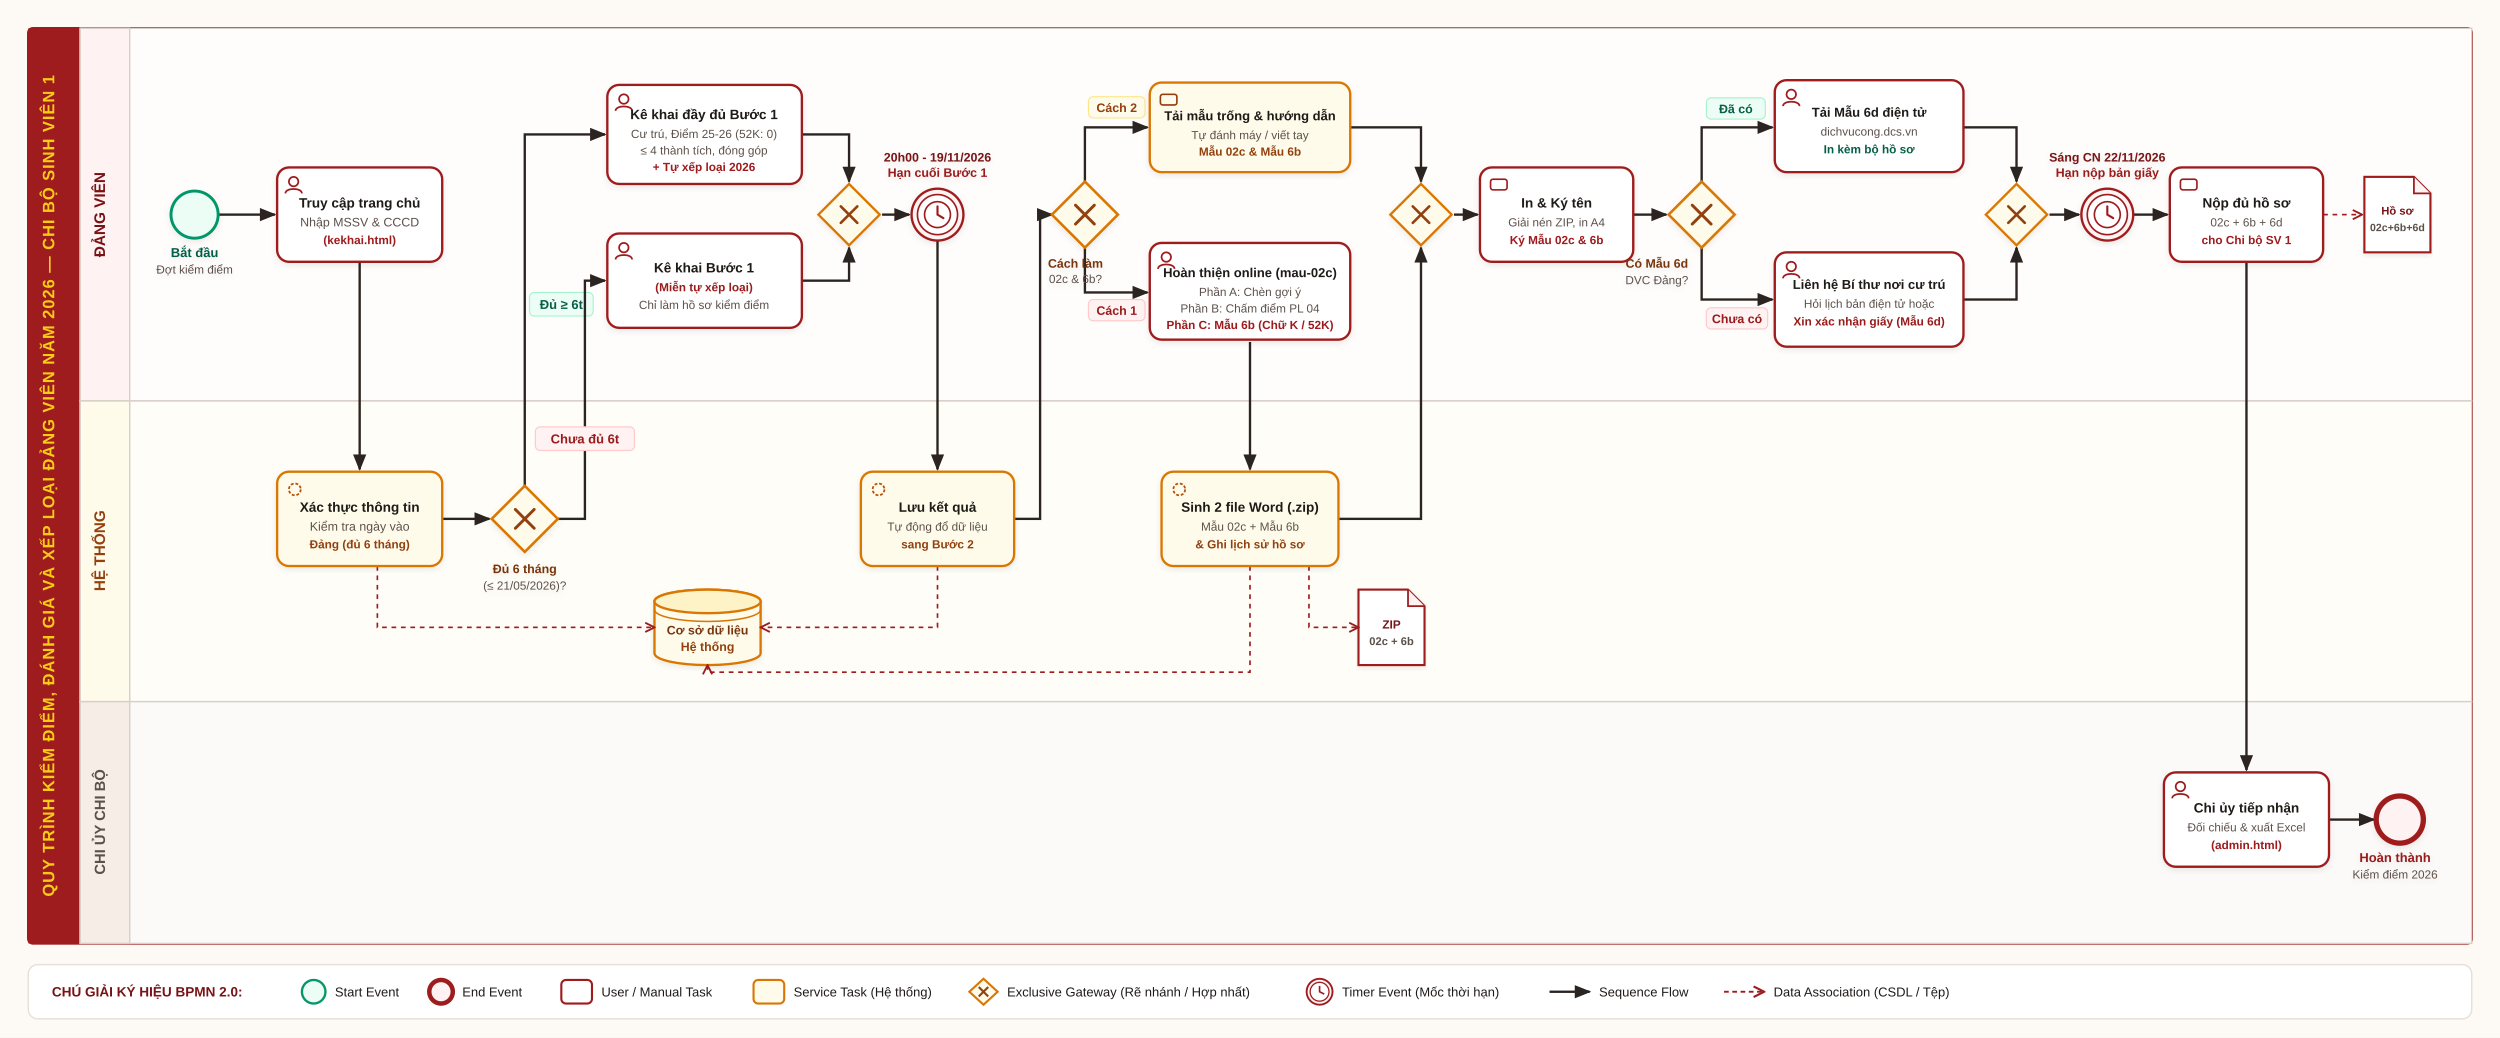
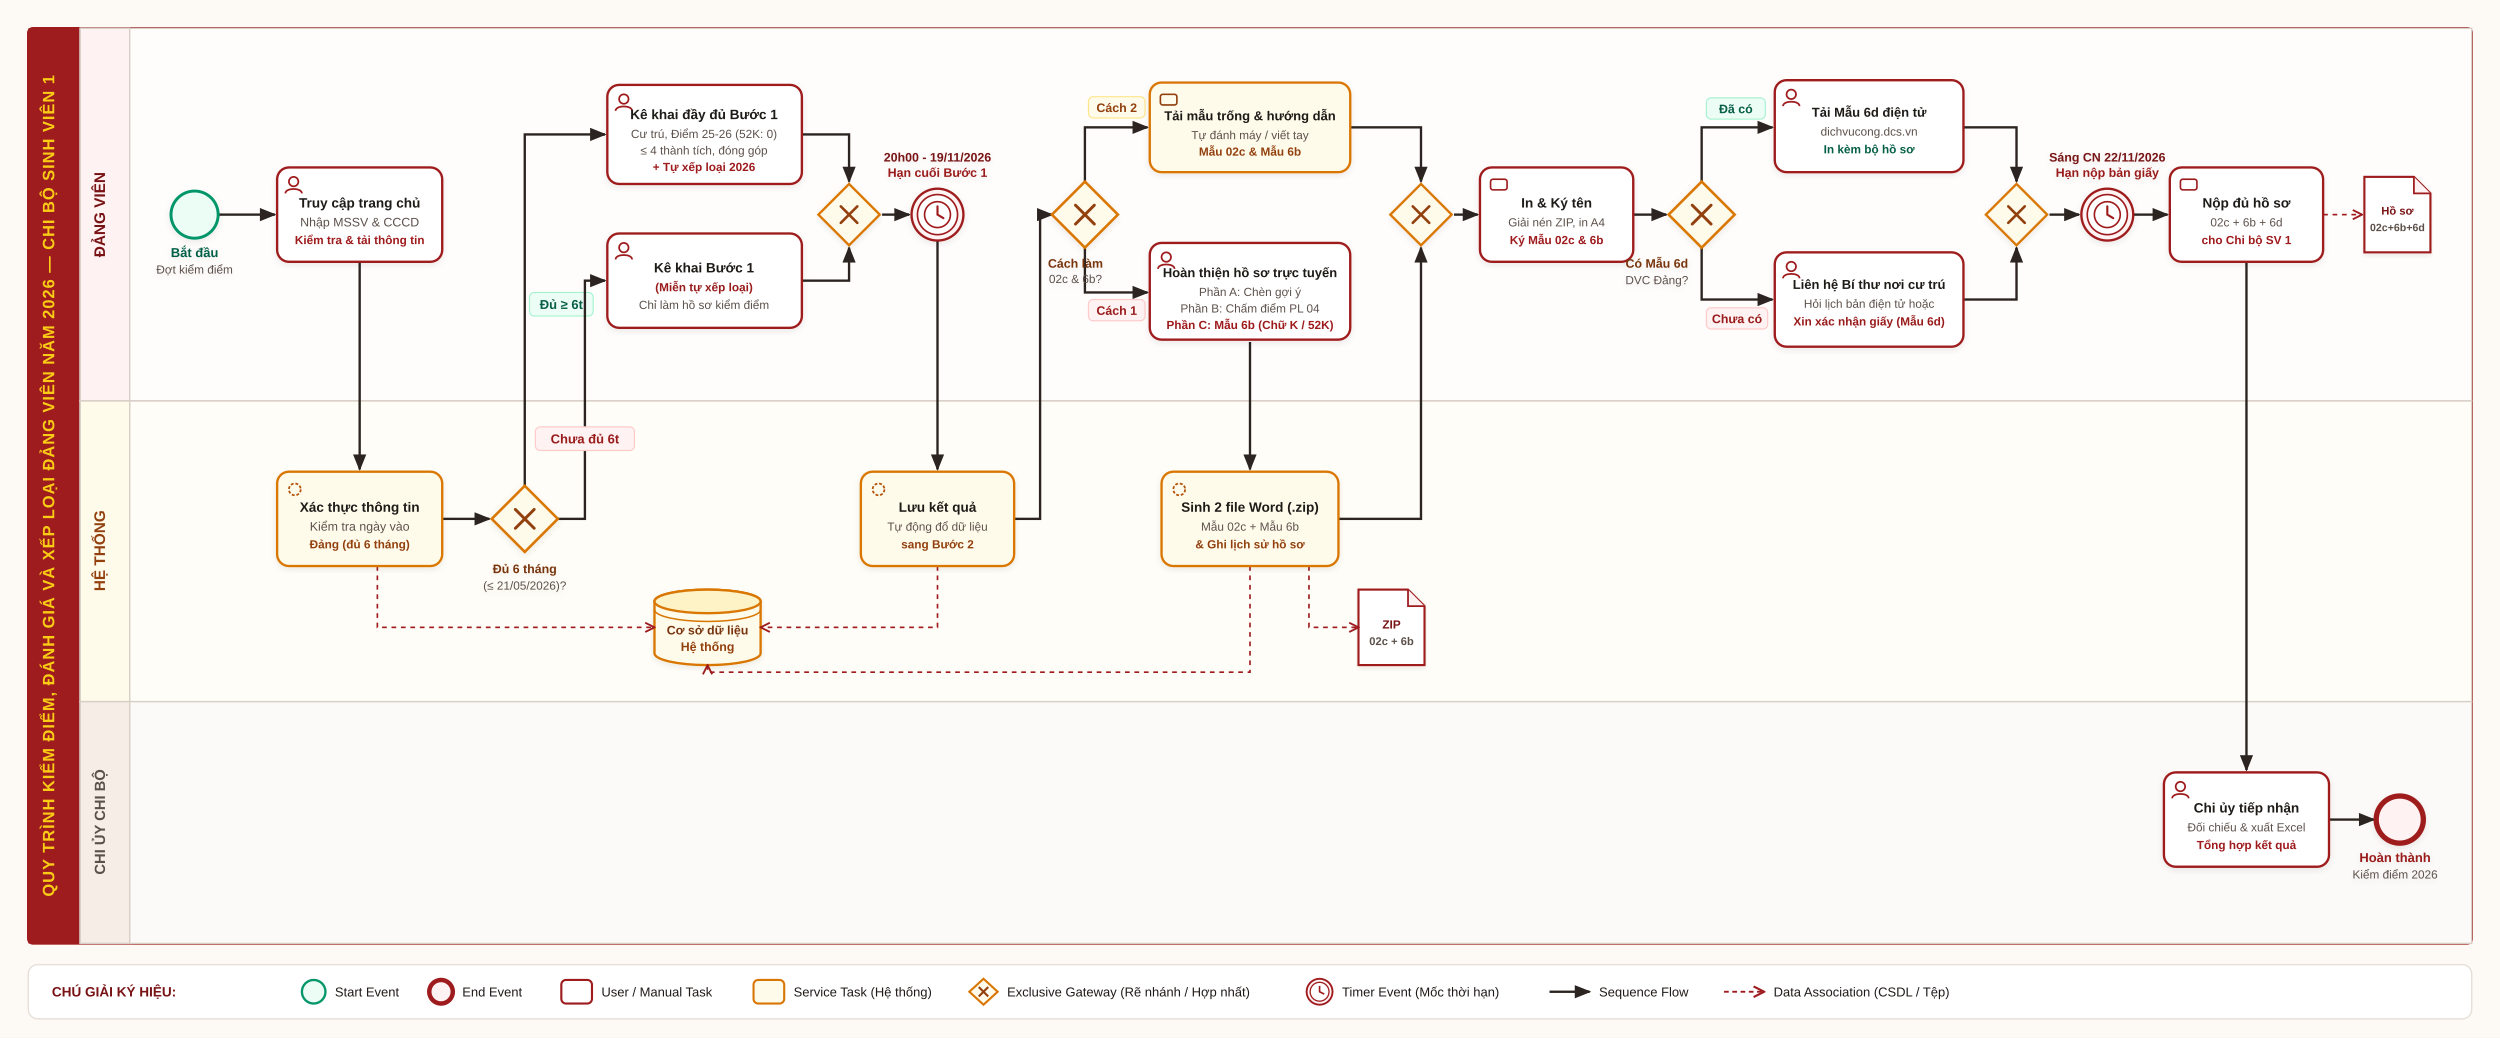
<svg xmlns="http://www.w3.org/2000/svg" viewBox="0 0 2120 880" width="2120" height="880" font-family="Plus Jakarta Sans, Segoe UI, Arial, sans-serif">
  <defs>
    <marker id="arrowSeq" viewBox="0 0 10 10" refX="9" refY="5" markerWidth="7" markerHeight="7" orient="auto-start-reverse">
      <path d="M 0 1 L 10 5 L 0 9 z" fill="#2c2420" />
    </marker>
    <marker id="arrowData" viewBox="0 0 10 10" refX="9" refY="5" markerWidth="7" markerHeight="7" orient="auto-start-reverse">
      <path d="M 1 1 L 9 5 L 1 9" fill="none" stroke="#9e1b1e" stroke-width="1.6" />
    </marker>
    <filter id="cardShadow" x="-4%" y="-4%" width="108%" height="112%">
      <feDropShadow dx="0" dy="2" stdDeviation="2.5" flood-color="#1f1a18" flood-opacity="0.08" />
    </filter>
  </defs>
  <rect x="0" y="0" width="2120" height="880" fill="#fdf9f4" />
  <rect x="24" y="24" width="2072" height="776" rx="4" fill="#ffffff" stroke="#9e1b1e" stroke-width="2.2" />
  <rect x="24" y="24" width="44" height="776" fill="#9e1b1e" />
  <text x="46" y="412" text-anchor="middle" fill="#facc15" font-size="14" font-weight="800" letter-spacing="0.8" transform="rotate(-90 46 412)">
    QUY TRÌNH KIỂM ĐIỂM, ĐÁNH GIÁ VÀ XẾP LOẠI ĐẢNG VIÊN NĂM 2026 — CHI BỘ SINH VIÊN 1
  </text>
  <rect x="68" y="24" width="2028" height="316" fill="#fffdfc" stroke="#d8cfc7" stroke-width="1.2" />
  <rect x="68" y="24" width="42" height="316" fill="#fef2f2" stroke="#d8cfc7" stroke-width="1.2" />
  <text x="89" y="182" text-anchor="middle" fill="#781215" font-size="13" font-weight="800" transform="rotate(-90 89 182)">ĐẢNG VIÊN</text>
  <rect x="68" y="340" width="2028" height="255" fill="#fffdf7" stroke="#d8cfc7" stroke-width="1.2" />
  <rect x="68" y="340" width="42" height="255" fill="#fffbeb" stroke="#d8cfc7" stroke-width="1.2" />
  <text x="89" y="467" text-anchor="middle" fill="#92400e" font-size="13" font-weight="800" transform="rotate(-90 89 467)">HỆ THỐNG</text>
  <rect x="68" y="595" width="2028" height="205" fill="#fcfaf8" stroke="#d8cfc7" stroke-width="1.2" />
  <rect x="68" y="595" width="42" height="205" fill="#f5ede6" stroke="#d8cfc7" stroke-width="1.2" />
  <text x="89" y="697" text-anchor="middle" fill="#5c504a" font-size="12.5" font-weight="800" transform="rotate(-90 89 697)">CHI ỦY CHI BỘ</text>
  <g transform="translate(555,500)" filter="url(#cardShadow)">
    <path d="M 0,10 A 45,10 0 0,1 90,10 L 90,54 A 45,10 0 0,1 0,54 Z" fill="#fffbeb" stroke="#d97706" stroke-width="2" />
    <ellipse cx="45" cy="10" rx="45" ry="10" fill="#fef3c7" stroke="#d97706" stroke-width="2" />
    <path d="M 0,17 A 45,10 0 0,0 90,17" fill="none" stroke="#d97706" stroke-width="1.3" />
    <text x="45" y="38" text-anchor="middle" fill="#78350f" font-size="10.5" font-weight="800">Cơ sở dữ liệu</text>
    <text x="45" y="52" text-anchor="middle" fill="#92400e" font-size="10.5" font-weight="700">Hệ thống</text>
  </g>
  <g transform="translate(1152,500)" filter="url(#cardShadow)">
    <path d="M 0,0 L 42,0 L 56,14 L 56,64 L 0,64 Z" fill="#ffffff" stroke="#9e1b1e" stroke-width="1.8" />
    <path d="M 42,0 L 42,14 L 56,14" fill="#fef2f2" stroke="#9e1b1e" stroke-width="1.5" />
    <text x="28" y="33" text-anchor="middle" fill="#781215" font-size="10" font-weight="800">ZIP</text>
    <text x="28" y="47" text-anchor="middle" fill="#5c504a" font-size="9.5" font-weight="700">02c + 6b</text>
  </g>
  <g transform="translate(2005,150)" filter="url(#cardShadow)">
    <path d="M 0,0 L 42,0 L 56,14 L 56,64 L 0,64 Z" fill="#ffffff" stroke="#9e1b1e" stroke-width="1.8" />
    <path d="M 42,0 L 42,14 L 56,14" fill="#fef2f2" stroke="#9e1b1e" stroke-width="1.5" />
    <text x="28" y="32" text-anchor="middle" fill="#781215" font-size="9.5" font-weight="800">Hồ sơ</text>
    <text x="28" y="46" text-anchor="middle" fill="#5c504a" font-size="9" font-weight="700">02c+6b+6d</text>
  </g>
  <path d="M 320,480 L 320,532 L 555,532" fill="none" stroke="#9e1b1e" stroke-width="1.4" stroke-dasharray="4 4" marker-end="url(#arrowData)" />
  <path d="M 795,480 L 795,532 L 645,532" fill="none" stroke="#9e1b1e" stroke-width="1.4" stroke-dasharray="4 4" marker-end="url(#arrowData)" />
  <path d="M 1060,480 L 1060,570 L 600,570 L 600,564" fill="none" stroke="#9e1b1e" stroke-width="1.4" stroke-dasharray="4 4" marker-end="url(#arrowData)" />
  <path d="M 1110,480 L 1110,532 L 1152,532" fill="none" stroke="#9e1b1e" stroke-width="1.4" stroke-dasharray="4 4" marker-end="url(#arrowData)" />
  <path d="M 1970,182 L 2003,182" fill="none" stroke="#9e1b1e" stroke-width="1.4" stroke-dasharray="4 4" marker-end="url(#arrowData)" />
  <path d="M 185,182 L 233,182" fill="none" stroke="#2c2420" stroke-width="2" marker-end="url(#arrowSeq)" />
  <path d="M 305,222 L 305,398" fill="none" stroke="#2c2420" stroke-width="2" marker-end="url(#arrowSeq)" />
  <path d="M 375,440 L 415,440" fill="none" stroke="#2c2420" stroke-width="2" marker-end="url(#arrowSeq)" />
  <path d="M 445,412 L 445,114 L 513,114" fill="none" stroke="#2c2420" stroke-width="2" marker-end="url(#arrowSeq)" />
  <rect x="449" y="248" width="54" height="20" rx="4" fill="#ecfdf5" stroke="#a7f3d0" />
  <text x="476" y="262" text-anchor="middle" fill="#065f46" font-size="11" font-weight="800">Đủ ≥ 6t</text>
  <path d="M 473,440 L 496,440 L 496,238 L 513,238" fill="none" stroke="#2c2420" stroke-width="2" marker-end="url(#arrowSeq)" />
  <rect x="454" y="362" width="84" height="20" rx="4" fill="#fef2f2" stroke="#fecaca" />
  <text x="496" y="376" text-anchor="middle" fill="#991b1b" font-size="11" font-weight="800">Chưa đủ 6t</text>
  <path d="M 680,114 L 720,114 L 720,154" fill="none" stroke="#2c2420" stroke-width="2" marker-end="url(#arrowSeq)" />
  <path d="M 680,238 L 720,238 L 720,210" fill="none" stroke="#2c2420" stroke-width="2" marker-end="url(#arrowSeq)" />
  <path d="M 748,182 L 771,182" fill="none" stroke="#2c2420" stroke-width="2" marker-end="url(#arrowSeq)" />
  <path d="M 795,204 L 795,398" fill="none" stroke="#2c2420" stroke-width="2" marker-end="url(#arrowSeq)" />
  <path d="M 860,440 L 882,440 L 882,182 L 892,182" fill="none" stroke="#2c2420" stroke-width="2" marker-end="url(#arrowSeq)" />
  <path d="M 920,154 L 920,108 L 973,108" fill="none" stroke="#2c2420" stroke-width="2" marker-end="url(#arrowSeq)" />
  <rect x="923" y="82" width="48" height="18" rx="4" fill="#fffbeb" stroke="#fde68a" />
  <text x="947" y="95" text-anchor="middle" fill="#92400e" font-size="10.5" font-weight="800">Cách 2</text>
  <path d="M 920,210 L 920,248 L 973,248" fill="none" stroke="#2c2420" stroke-width="2" marker-end="url(#arrowSeq)" />
  <rect x="923" y="254" width="48" height="18" rx="4" fill="#fef2f2" stroke="#fecaca" />
  <text x="947" y="267" text-anchor="middle" fill="#991b1b" font-size="10.5" font-weight="800">Cách 1</text>
  <path d="M 1060,290 L 1060,398" fill="none" stroke="#2c2420" stroke-width="2" marker-end="url(#arrowSeq)" />
  <path d="M 1145,108 L 1205,108 L 1205,154" fill="none" stroke="#2c2420" stroke-width="2" marker-end="url(#arrowSeq)" />
  <path d="M 1135,440 L 1205,440 L 1205,210" fill="none" stroke="#2c2420" stroke-width="2" marker-end="url(#arrowSeq)" />
  <path d="M 1233,182 L 1253,182" fill="none" stroke="#2c2420" stroke-width="2" marker-end="url(#arrowSeq)" />
  <path d="M 1385,182 L 1413,182" fill="none" stroke="#2c2420" stroke-width="2" marker-end="url(#arrowSeq)" />
  <path d="M 1443,154 L 1443,108 L 1503,108" fill="none" stroke="#2c2420" stroke-width="2" marker-end="url(#arrowSeq)" />
  <rect x="1447" y="83" width="50" height="18" rx="4" fill="#ecfdf5" stroke="#a7f3d0" />
  <text x="1472" y="96" text-anchor="middle" fill="#065f46" font-size="10.5" font-weight="800">Đã có</text>
  <path d="M 1443,210 L 1443,254 L 1503,254" fill="none" stroke="#2c2420" stroke-width="2" marker-end="url(#arrowSeq)" />
  <rect x="1447" y="261" width="52" height="18" rx="4" fill="#fef2f2" stroke="#fecaca" />
  <text x="1473" y="274" text-anchor="middle" fill="#991b1b" font-size="10.5" font-weight="800">Chưa có</text>
  <path d="M 1665,108 L 1710,108 L 1710,154" fill="none" stroke="#2c2420" stroke-width="2" marker-end="url(#arrowSeq)" />
  <path d="M 1665,254 L 1710,254 L 1710,210" fill="none" stroke="#2c2420" stroke-width="2" marker-end="url(#arrowSeq)" />
  <path d="M 1738,182 L 1763,182" fill="none" stroke="#2c2420" stroke-width="2" marker-end="url(#arrowSeq)" />
  <path d="M 1809,182 L 1838,182" fill="none" stroke="#2c2420" stroke-width="2" marker-end="url(#arrowSeq)" />
  <path d="M 1905,222 L 1905,653" fill="none" stroke="#2c2420" stroke-width="2" marker-end="url(#arrowSeq)" />
  <path d="M 1975,695 L 2013,695" fill="none" stroke="#2c2420" stroke-width="2" marker-end="url(#arrowSeq)" />
  <g transform="translate(165,182)" filter="url(#cardShadow)">
    <circle cx="0" cy="0" r="20" fill="#ecfdf5" stroke="#059669" stroke-width="2.5" />
    <text x="0" y="36" text-anchor="middle" fill="#065f46" font-size="11" font-weight="800">Bắt đầu</text>
    <text x="0" y="50" text-anchor="middle" fill="#5c504a" font-size="10">Đợt kiểm điểm</text>
  </g>
  <g transform="translate(235,142)" filter="url(#cardShadow)">
    <rect x="0" y="0" width="140" height="80" rx="10" fill="#ffffff" stroke="#9e1b1e" stroke-width="2" />
    <circle cx="14" cy="12" r="4" fill="none" stroke="#9e1b1e" stroke-width="1.5" />
    <path d="M 7,22 C 7,17 21,17 21,22" fill="none" stroke="#9e1b1e" stroke-width="1.5" />
    <text x="70" y="34" text-anchor="middle" fill="#1f1a18" font-size="11.5" font-weight="800">Truy cập trang chủ</text>
    <text x="70" y="50" text-anchor="middle" fill="#5c504a" font-size="10.5">Nhập MSSV &amp; CCCD</text>
-     <text x="70" y="65" text-anchor="middle" fill="#9e1b1e" font-size="10" font-weight="700">(kekhai.html)</text>
+     <text x="70" y="65" text-anchor="middle" fill="#9e1b1e" font-size="10" font-weight="700">Kiểm tra &amp; tải thông tin</text>
  </g>
  <g transform="translate(235,400)" filter="url(#cardShadow)">
    <rect x="0" y="0" width="140" height="80" rx="10" fill="#fffbeb" stroke="#d97706" stroke-width="2" />
    <circle cx="15" cy="15" r="5" fill="none" stroke="#b45309" stroke-width="1.5" stroke-dasharray="2.5 1.5" />
    <text x="70" y="34" text-anchor="middle" fill="#1f1a18" font-size="11.5" font-weight="800">Xác thực thông tin</text>
    <text x="70" y="50" text-anchor="middle" fill="#5c504a" font-size="10.5">Kiểm tra ngày vào</text>
    <text x="70" y="65" text-anchor="middle" fill="#92400e" font-size="10" font-weight="700">Đảng (đủ 6 tháng)</text>
  </g>
  <g transform="translate(445,440)" filter="url(#cardShadow)">
    <polygon points="0,-28 28,0 0,28 -28,0" fill="#fffbeb" stroke="#d97706" stroke-width="2.2" />
    <path d="M -8,-8 L 8,8 M 8,-8 L -8,8" stroke="#92400e" stroke-width="2.5" stroke-linecap="round" />
    <text x="0" y="46" text-anchor="middle" fill="#78350f" font-size="10.5" font-weight="800">Đủ 6 tháng</text>
    <text x="0" y="60" text-anchor="middle" fill="#5c504a" font-size="10">(≤ 21/05/2026)?</text>
  </g>
  <g transform="translate(515,72)" filter="url(#cardShadow)">
    <rect x="0" y="0" width="165" height="84" rx="10" fill="#ffffff" stroke="#9e1b1e" stroke-width="2" />
    <circle cx="14" cy="12" r="4" fill="none" stroke="#9e1b1e" stroke-width="1.5" />
    <path d="M 7,22 C 7,17 21,17 21,22" fill="none" stroke="#9e1b1e" stroke-width="1.5" />
    <text x="82" y="29" text-anchor="middle" fill="#1f1a18" font-size="11.5" font-weight="800">Kê khai đầy đủ Bước 1</text>
    <text x="82" y="45" text-anchor="middle" fill="#5c504a" font-size="10">Cư trú, Điểm 25-26 (52K: 0)</text>
    <text x="82" y="59" text-anchor="middle" fill="#5c504a" font-size="10">≤ 4 thành tích, đóng góp</text>
    <text x="82" y="73" text-anchor="middle" fill="#9e1b1e" font-size="10" font-weight="700">+ Tự xếp loại 2026</text>
  </g>
  <g transform="translate(515,198)" filter="url(#cardShadow)">
    <rect x="0" y="0" width="165" height="80" rx="10" fill="#ffffff" stroke="#9e1b1e" stroke-width="2" />
    <circle cx="14" cy="12" r="4" fill="none" stroke="#9e1b1e" stroke-width="1.5" />
    <path d="M 7,22 C 7,17 21,17 21,22" fill="none" stroke="#9e1b1e" stroke-width="1.5" />
    <text x="82" y="33" text-anchor="middle" fill="#1f1a18" font-size="11.5" font-weight="800">Kê khai Bước 1</text>
    <text x="82" y="49" text-anchor="middle" fill="#991b1b" font-size="10" font-weight="700">(Miễn tự xếp loại)</text>
    <text x="82" y="64" text-anchor="middle" fill="#5c504a" font-size="10">Chỉ làm hồ sơ kiểm điểm</text>
  </g>
  <g transform="translate(720,182)" filter="url(#cardShadow)">
    <polygon points="0,-26 26,0 0,26 -26,0" fill="#fffbeb" stroke="#d97706" stroke-width="2" />
    <path d="M -7,-7 L 7,7 M 7,-7 L -7,7" stroke="#92400e" stroke-width="2.2" stroke-linecap="round" />
  </g>
  <g transform="translate(795,182)" filter="url(#cardShadow)">
    <circle cx="0" cy="0" r="22" fill="#fef2f2" stroke="#9e1b1e" stroke-width="2" />
    <circle cx="0" cy="0" r="17" fill="#ffffff" stroke="#9e1b1e" stroke-width="1.4" />
    <circle cx="0" cy="0" r="11" fill="none" stroke="#9e1b1e" stroke-width="1.4" />
    <path d="M 0,-7 L 0,0 L 5,3" fill="none" stroke="#9e1b1e" stroke-width="1.8" stroke-linecap="round" />
    <text x="0" y="-32" text-anchor="middle" fill="#991b1b" font-size="10.5" font-weight="800">Hạn cuối Bước 1</text>
    <text x="0" y="-45" text-anchor="middle" fill="#781215" font-size="10.5" font-weight="800">20h00 - 19/11/2026</text>
  </g>
  <g transform="translate(730,400)" filter="url(#cardShadow)">
    <rect x="0" y="0" width="130" height="80" rx="10" fill="#fffbeb" stroke="#d97706" stroke-width="2" />
    <circle cx="15" cy="15" r="5" fill="none" stroke="#b45309" stroke-width="1.5" stroke-dasharray="2.5 1.5" />
    <text x="65" y="34" text-anchor="middle" fill="#1f1a18" font-size="11.5" font-weight="800">Lưu kết quả</text>
    <text x="65" y="50" text-anchor="middle" fill="#5c504a" font-size="10">Tự động đổ dữ liệu</text>
    <text x="65" y="65" text-anchor="middle" fill="#92400e" font-size="10" font-weight="700">sang Bước 2</text>
  </g>
  <g transform="translate(920,182)" filter="url(#cardShadow)">
    <polygon points="0,-28 28,0 0,28 -28,0" fill="#fffbeb" stroke="#d97706" stroke-width="2.2" />
    <path d="M -8,-8 L 8,8 M 8,-8 L -8,8" stroke="#92400e" stroke-width="2.5" stroke-linecap="round" />
    <text x="-8" y="45" text-anchor="middle" fill="#78350f" font-size="10.5" font-weight="800">Cách làm</text>
    <text x="-8" y="58" text-anchor="middle" fill="#5c504a" font-size="10">02c &amp; 6b?</text>
  </g>
  <g transform="translate(975,70)" filter="url(#cardShadow)">
    <rect x="0" y="0" width="170" height="76" rx="10" fill="#fffbeb" stroke="#d97706" stroke-width="2" />
    <rect x="9" y="10" width="14" height="9" rx="2" fill="none" stroke="#92400e" stroke-width="1.4" />
    <text x="85" y="32" text-anchor="middle" fill="#1f1a18" font-size="11" font-weight="800">Tải mẫu trống &amp; hướng dẫn</text>
    <text x="85" y="48" text-anchor="middle" fill="#5c504a" font-size="10">Tự đánh máy / viết tay</text>
    <text x="85" y="62" text-anchor="middle" fill="#92400e" font-size="10" font-weight="700">Mẫu 02c &amp; Mẫu 6b</text>
  </g>
  <g transform="translate(975,206)" filter="url(#cardShadow)">
    <rect x="0" y="0" width="170" height="82" rx="10" fill="#ffffff" stroke="#9e1b1e" stroke-width="2" />
    <circle cx="14" cy="12" r="4" fill="none" stroke="#9e1b1e" stroke-width="1.5" />
    <path d="M 7,22 C 7,17 21,17 21,22" fill="none" stroke="#9e1b1e" stroke-width="1.5" />
-     <text x="85" y="29" text-anchor="middle" fill="#1f1a18" font-size="11" font-weight="800">Hoàn thiện online (mau-02c)</text>
+     <text x="85" y="29" text-anchor="middle" fill="#1f1a18" font-size="11" font-weight="800">Hoàn thiện hồ sơ trực tuyến</text>
    <text x="85" y="45" text-anchor="middle" fill="#5c504a" font-size="10">Phần A: Chèn gợi ý</text>
    <text x="85" y="59" text-anchor="middle" fill="#5c504a" font-size="10">Phần B: Chấm điểm PL 04</text>
    <text x="85" y="73" text-anchor="middle" fill="#9e1b1e" font-size="10" font-weight="700">Phần C: Mẫu 6b (Chữ K / 52K)</text>
  </g>
  <g transform="translate(985,400)" filter="url(#cardShadow)">
    <rect x="0" y="0" width="150" height="80" rx="10" fill="#fffbeb" stroke="#d97706" stroke-width="2" />
    <circle cx="15" cy="15" r="5" fill="none" stroke="#b45309" stroke-width="1.5" stroke-dasharray="2.5 1.5" />
    <text x="75" y="34" text-anchor="middle" fill="#1f1a18" font-size="11.5" font-weight="800">Sinh 2 file Word (.zip)</text>
    <text x="75" y="50" text-anchor="middle" fill="#5c504a" font-size="10">Mẫu 02c + Mẫu 6b</text>
    <text x="75" y="65" text-anchor="middle" fill="#92400e" font-size="10" font-weight="700">&amp; Ghi lịch sử hồ sơ</text>
  </g>
  <g transform="translate(1205,182)" filter="url(#cardShadow)">
    <polygon points="0,-26 26,0 0,26 -26,0" fill="#fffbeb" stroke="#d97706" stroke-width="2" />
    <path d="M -7,-7 L 7,7 M 7,-7 L -7,7" stroke="#92400e" stroke-width="2.2" stroke-linecap="round" />
  </g>
  <g transform="translate(1255,142)" filter="url(#cardShadow)">
    <rect x="0" y="0" width="130" height="80" rx="10" fill="#ffffff" stroke="#9e1b1e" stroke-width="2" />
    <rect x="9" y="10" width="14" height="9" rx="2" fill="none" stroke="#9e1b1e" stroke-width="1.4" />
    <text x="65" y="34" text-anchor="middle" fill="#1f1a18" font-size="11.5" font-weight="800">In &amp; Ký tên</text>
    <text x="65" y="50" text-anchor="middle" fill="#5c504a" font-size="10">Giải nén ZIP, in A4</text>
    <text x="65" y="65" text-anchor="middle" fill="#9e1b1e" font-size="10" font-weight="700">Ký Mẫu 02c &amp; 6b</text>
  </g>
  <g transform="translate(1443,182)" filter="url(#cardShadow)">
    <polygon points="0,-28 28,0 0,28 -28,0" fill="#fffbeb" stroke="#d97706" stroke-width="2.2" />
    <path d="M -8,-8 L 8,8 M 8,-8 L -8,8" stroke="#92400e" stroke-width="2.5" stroke-linecap="round" />
    <text x="-38" y="45" text-anchor="middle" fill="#78350f" font-size="10.5" font-weight="800">Có Mẫu 6d</text>
    <text x="-38" y="59" text-anchor="middle" fill="#5c504a" font-size="10">DVC Đảng?</text>
  </g>
  <g transform="translate(1505,68)" filter="url(#cardShadow)">
    <rect x="0" y="0" width="160" height="78" rx="10" fill="#ffffff" stroke="#9e1b1e" stroke-width="2" />
    <circle cx="14" cy="12" r="4" fill="none" stroke="#9e1b1e" stroke-width="1.5" />
    <path d="M 7,22 C 7,17 21,17 21,22" fill="none" stroke="#9e1b1e" stroke-width="1.5" />
    <text x="80" y="31" text-anchor="middle" fill="#1f1a18" font-size="11" font-weight="800">Tải Mẫu 6d điện tử</text>
    <text x="80" y="47" text-anchor="middle" fill="#5c504a" font-size="10">dichvucong.dcs.vn</text>
    <text x="80" y="62" text-anchor="middle" fill="#065f46" font-size="10" font-weight="700">In kèm bộ hồ sơ</text>
  </g>
  <g transform="translate(1505,214)" filter="url(#cardShadow)">
    <rect x="0" y="0" width="160" height="80" rx="10" fill="#ffffff" stroke="#9e1b1e" stroke-width="2" />
    <circle cx="14" cy="12" r="4" fill="none" stroke="#9e1b1e" stroke-width="1.5" />
    <path d="M 7,22 C 7,17 21,17 21,22" fill="none" stroke="#9e1b1e" stroke-width="1.5" />
    <text x="80" y="31" text-anchor="middle" fill="#1f1a18" font-size="11" font-weight="800">Liên hệ Bí thư nơi cư trú</text>
    <text x="80" y="47" text-anchor="middle" fill="#5c504a" font-size="10">Hỏi lịch bản điện tử hoặc</text>
    <text x="80" y="62" text-anchor="middle" fill="#991b1b" font-size="10" font-weight="700">Xin xác nhận giấy (Mẫu 6d)</text>
  </g>
  <g transform="translate(1710,182)" filter="url(#cardShadow)">
    <polygon points="0,-26 26,0 0,26 -26,0" fill="#fffbeb" stroke="#d97706" stroke-width="2" />
    <path d="M -7,-7 L 7,7 M 7,-7 L -7,7" stroke="#92400e" stroke-width="2.2" stroke-linecap="round" />
  </g>
  <g transform="translate(1787,182)" filter="url(#cardShadow)">
    <circle cx="0" cy="0" r="22" fill="#fef2f2" stroke="#9e1b1e" stroke-width="2" />
    <circle cx="0" cy="0" r="17" fill="#ffffff" stroke="#9e1b1e" stroke-width="1.4" />
    <circle cx="0" cy="0" r="11" fill="none" stroke="#9e1b1e" stroke-width="1.4" />
    <path d="M 0,-7 L 0,0 L 5,3" fill="none" stroke="#9e1b1e" stroke-width="1.8" stroke-linecap="round" />
    <text x="0" y="-32" text-anchor="middle" fill="#991b1b" font-size="10.5" font-weight="800">Hạn nộp bản giấy</text>
    <text x="0" y="-45" text-anchor="middle" fill="#781215" font-size="10.5" font-weight="800">Sáng CN 22/11/2026</text>
  </g>
  <g transform="translate(1840,142)" filter="url(#cardShadow)">
    <rect x="0" y="0" width="130" height="80" rx="10" fill="#ffffff" stroke="#9e1b1e" stroke-width="2" />
    <rect x="9" y="10" width="14" height="9" rx="2" fill="none" stroke="#9e1b1e" stroke-width="1.4" />
    <text x="65" y="34" text-anchor="middle" fill="#1f1a18" font-size="11.5" font-weight="800">Nộp đủ hồ sơ</text>
    <text x="65" y="50" text-anchor="middle" fill="#5c504a" font-size="10">02c + 6b + 6d</text>
    <text x="65" y="65" text-anchor="middle" fill="#9e1b1e" font-size="10" font-weight="700">cho Chi bộ SV 1</text>
  </g>
  <g transform="translate(1835,655)" filter="url(#cardShadow)">
    <rect x="0" y="0" width="140" height="80" rx="10" fill="#ffffff" stroke="#9e1b1e" stroke-width="2" />
    <circle cx="14" cy="12" r="4" fill="none" stroke="#9e1b1e" stroke-width="1.5" />
    <path d="M 7,22 C 7,17 21,17 21,22" fill="none" stroke="#9e1b1e" stroke-width="1.5" />
    <text x="70" y="34" text-anchor="middle" fill="#1f1a18" font-size="11.5" font-weight="800">Chi ủy tiếp nhận</text>
    <text x="70" y="50" text-anchor="middle" fill="#5c504a" font-size="10">Đối chiếu &amp; xuất Excel</text>
-     <text x="70" y="65" text-anchor="middle" fill="#9e1b1e" font-size="10" font-weight="700">(admin.html)</text>
+     <text x="70" y="65" text-anchor="middle" fill="#9e1b1e" font-size="10" font-weight="700">Tổng hợp kết quả</text>
  </g>
  <g transform="translate(2035,695)" filter="url(#cardShadow)">
    <circle cx="0" cy="0" r="20" fill="#fef2f2" stroke="#9e1b1e" stroke-width="4.5" />
    <text x="-4" y="36" text-anchor="middle" fill="#991b1b" font-size="11" font-weight="800">Hoàn thành</text>
    <text x="-4" y="50" text-anchor="middle" fill="#5c504a" font-size="10">Kiểm điểm 2026</text>
  </g>
  <g transform="translate(24,818)">
    <rect x="0" y="0" width="2072" height="46" rx="8" fill="#ffffff" stroke="#e7dfd8" stroke-width="1.2" />
-     <text x="20" y="27" fill="#781215" font-size="11.5" font-weight="800">CHÚ GIẢI KÝ HIỆU BPMN 2.0:</text>
+     <text x="20" y="27" fill="#781215" font-size="11.5" font-weight="800">CHÚ GIẢI KÝ HIỆU:</text>
    <circle cx="242" cy="23" r="10" fill="#ecfdf5" stroke="#059669" stroke-width="2" />
    <text x="260" y="27" fill="#1f1a18" font-size="11">Start Event</text>
    <circle cx="350" cy="23" r="10" fill="#fef2f2" stroke="#9e1b1e" stroke-width="3.8" />
    <text x="368" y="27" fill="#1f1a18" font-size="11">End Event</text>
    <rect x="452" y="13" width="26" height="20" rx="4" fill="#ffffff" stroke="#9e1b1e" stroke-width="1.8" />
    <text x="486" y="27" fill="#1f1a18" font-size="11">User / Manual Task</text>
    <rect x="615" y="13" width="26" height="20" rx="4" fill="#fffbeb" stroke="#d97706" stroke-width="1.8" />
    <text x="649" y="27" fill="#1f1a18" font-size="11">Service Task (Hệ thống)</text>
    <polygon points="810,12 822,23 810,34 798,23" fill="#fffbeb" stroke="#d97706" stroke-width="1.8" />
    <path d="M 806,19 L 814,27 M 814,19 L 806,27" stroke="#92400e" stroke-width="1.8" />
    <text x="830" y="27" fill="#1f1a18" font-size="11">Exclusive Gateway (Rẽ nhánh / Hợp nhất)</text>
    <circle cx="1095" cy="23" r="11" fill="#fef2f2" stroke="#9e1b1e" stroke-width="1.6" />
    <circle cx="1095" cy="23" r="8" fill="#ffffff" stroke="#9e1b1e" stroke-width="1.1" />
    <path d="M 1095,18 L 1095,23 L 1099,25" fill="none" stroke="#9e1b1e" stroke-width="1.4" />
    <text x="1114" y="27" fill="#1f1a18" font-size="11">Timer Event (Mốc thời hạn)</text>
    <line x1="1290" y1="23" x2="1324" y2="23" stroke="#2c2420" stroke-width="2" marker-end="url(#arrowSeq)" />
    <text x="1332" y="27" fill="#1f1a18" font-size="11">Sequence Flow</text>
    <line x1="1438" y1="23" x2="1472" y2="23" stroke="#9e1b1e" stroke-width="1.6" stroke-dasharray="4 3" marker-end="url(#arrowData)" />
    <text x="1480" y="27" fill="#1f1a18" font-size="11">Data Association (CSDL / Tệp)</text>
  </g>
</svg>
